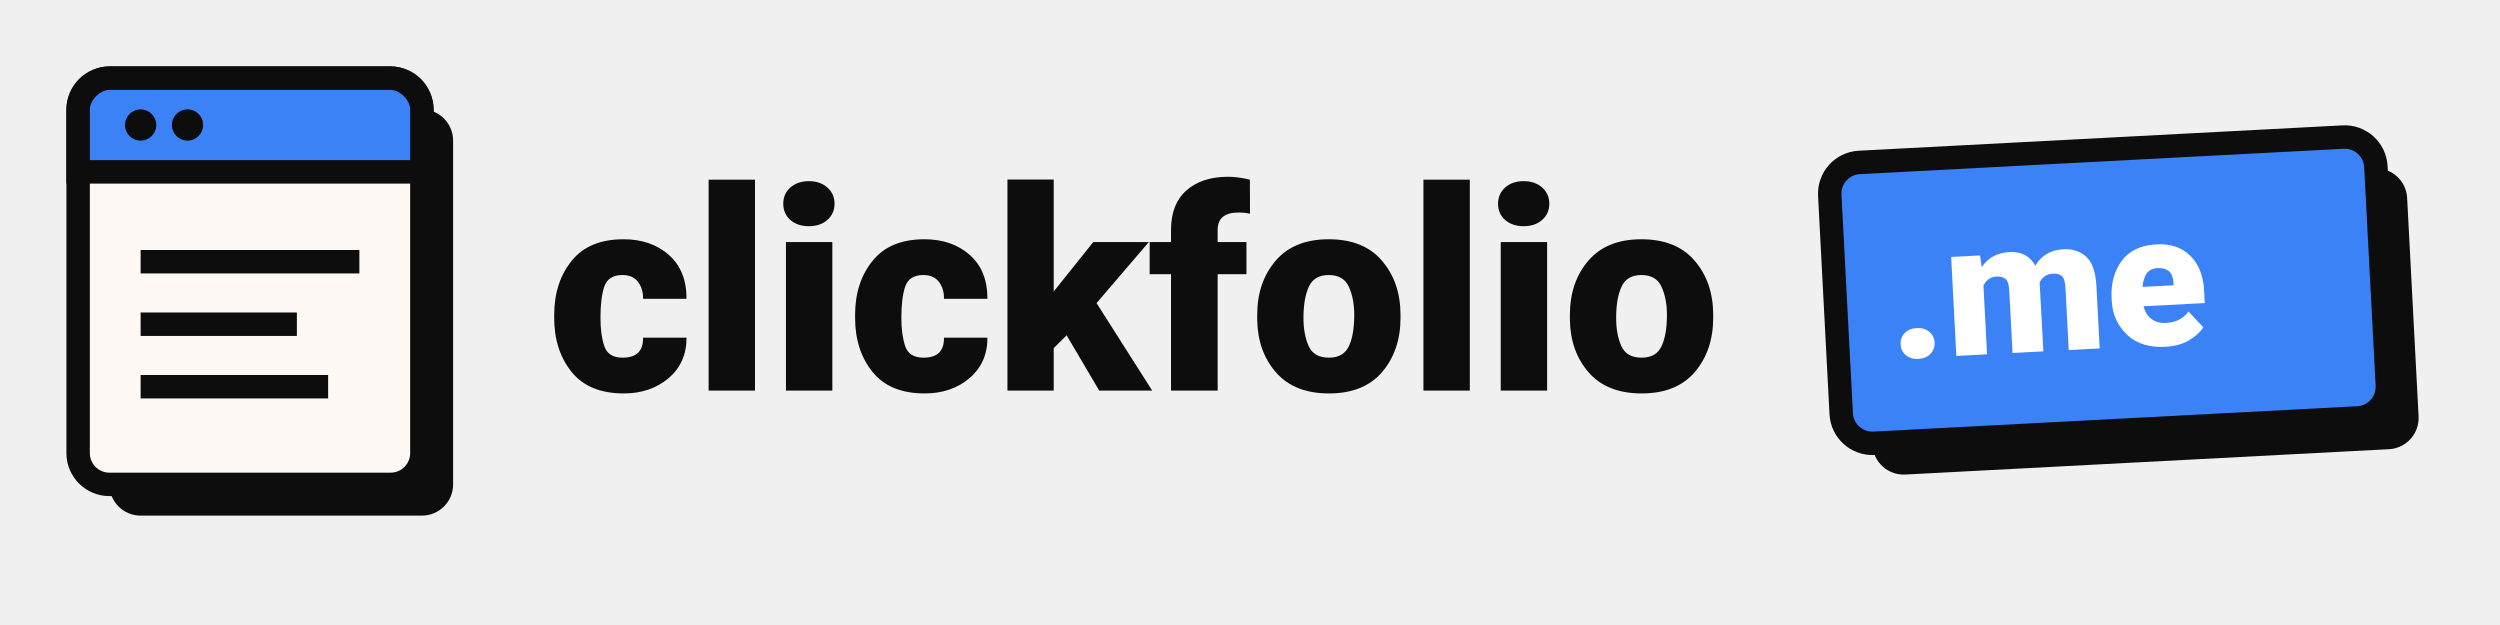
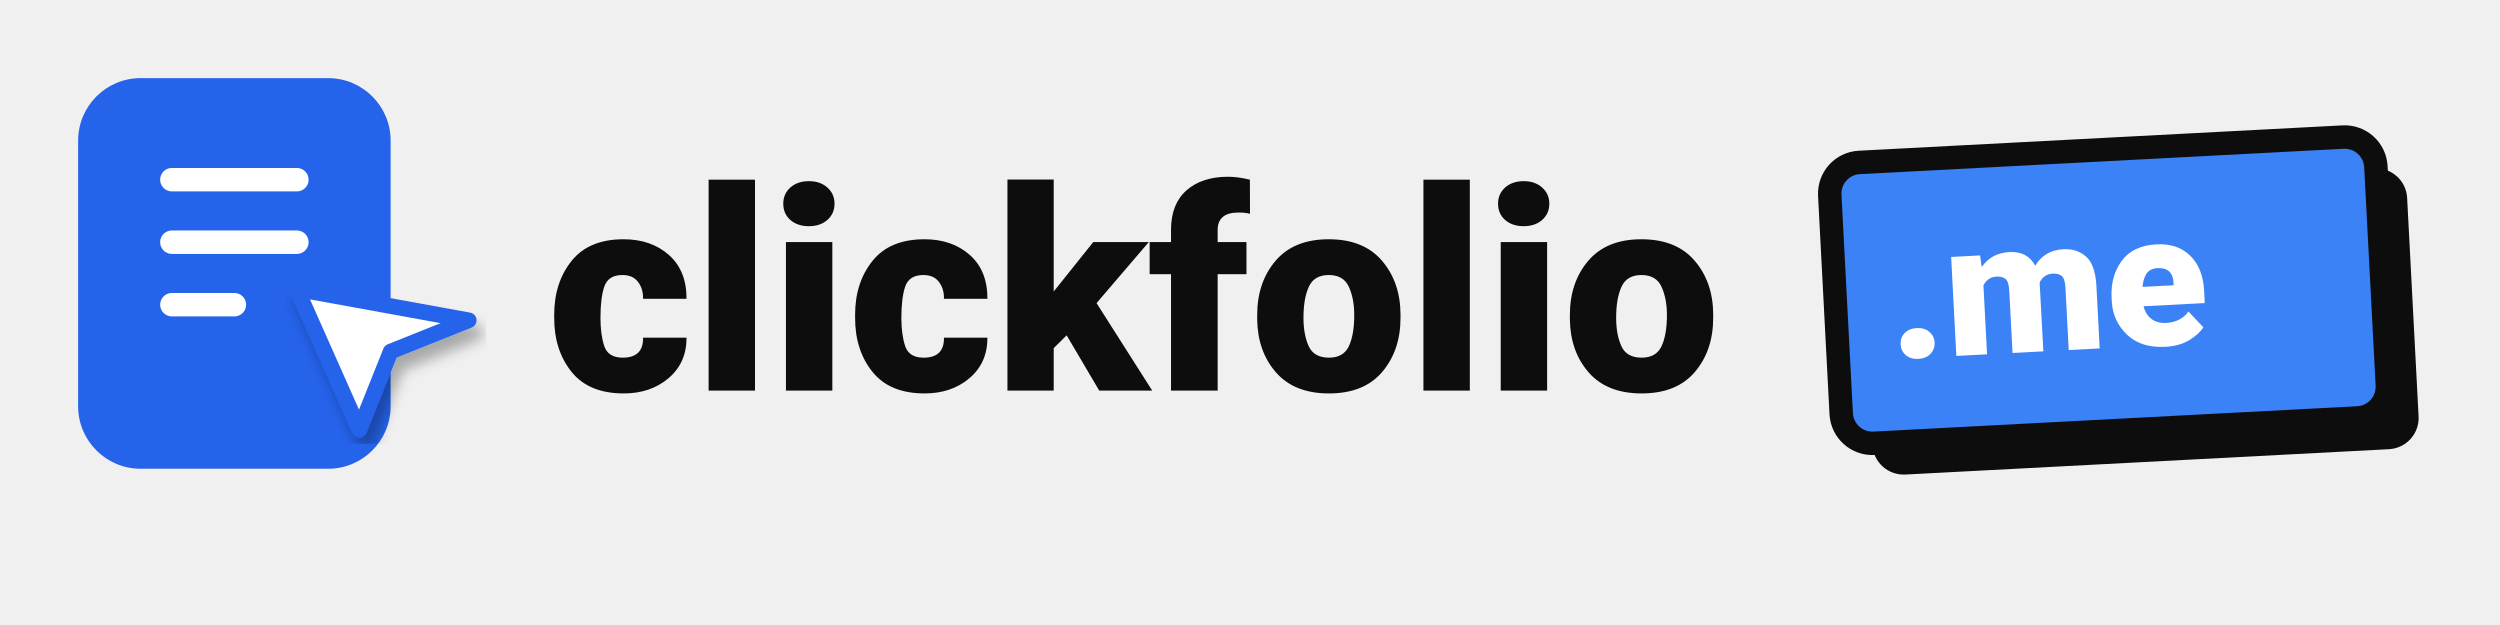
<svg xmlns="http://www.w3.org/2000/svg" width="320" height="80" viewBox="0 0 320 80">
  <defs>
    <style>
      .font-main { font-family: system-ui, -apple-system, 'Segoe UI', Roboto, sans-serif; font-weight: 900; font-size: 36px; fill: #0D0D0D; }
      .font-tld { font-family: system-ui, -apple-system, 'Segoe UI', Roboto, sans-serif; font-weight: 900; font-size: 24px; fill: #FFFFFF; }
    </style>
+     <filter id="logo-shadow">
+       <feDropShadow dx="0.8" dy="1.6" stdDeviation="0.8" flood-color="#000" flood-opacity="0.3" />
+     </filter>
  </defs>
-   <rect x="14" y="14" width="44" height="52" rx="4" fill="#0D0D0D" />
-   <rect x="10" y="10" width="44" height="52" rx="4" fill="#FDF8F3" stroke="#0D0D0D" stroke-width="3" />
-   <path d="M 10 14 C 10 12 12 10 14 10 L 50 10 C 52 10 54 12 54 14 L 54 22 L 10 22 Z" fill="#3b82f6" stroke="#0D0D0D" stroke-width="3" />
-   <circle cx="18" cy="16" r="2" fill="#0D0D0D" />
-   <circle cx="24" cy="16" r="2" fill="#0D0D0D" />
-   <rect x="18" y="32" width="28" height="3" fill="#0D0D0D" />
-   <rect x="18" y="40" width="20" height="3" fill="#0D0D0D" />
-   <rect x="18" y="48" width="24" height="3" fill="#0D0D0D" />
+   <rect x="10" y="10" width="40" height="50" rx="8" fill="#2563EB" />
+   <path d="M22 23H38" stroke="white" stroke-width="3" stroke-linecap="round" />
+   <path d="M22 31H38" stroke="white" stroke-width="3" stroke-linecap="round" />
+   <path d="M22 39H30" stroke="white" stroke-width="3" stroke-linecap="round" />
+   <path d="M38 37L46 55L50 45L60 41L38 37Z" fill="white" stroke="#2563EB" stroke-width="2" stroke-linejoin="round" style="filter:url(#logo-shadow);" />
  <text x="70" y="50" class="font-main">clickfolio</text>
  <rect x="238" y="25" width="70" height="36" rx="4" transform="rotate(-3 238 25)" fill="#0D0D0D" />
  <rect x="234" y="21" width="70" height="36" rx="4" transform="rotate(-3 234 21)" fill="#3b82f6" stroke="#0D0D0D" stroke-width="3" />
  <text x="242" y="46" class="font-tld" transform="rotate(-3 242 46)">.me</text>
</svg>
